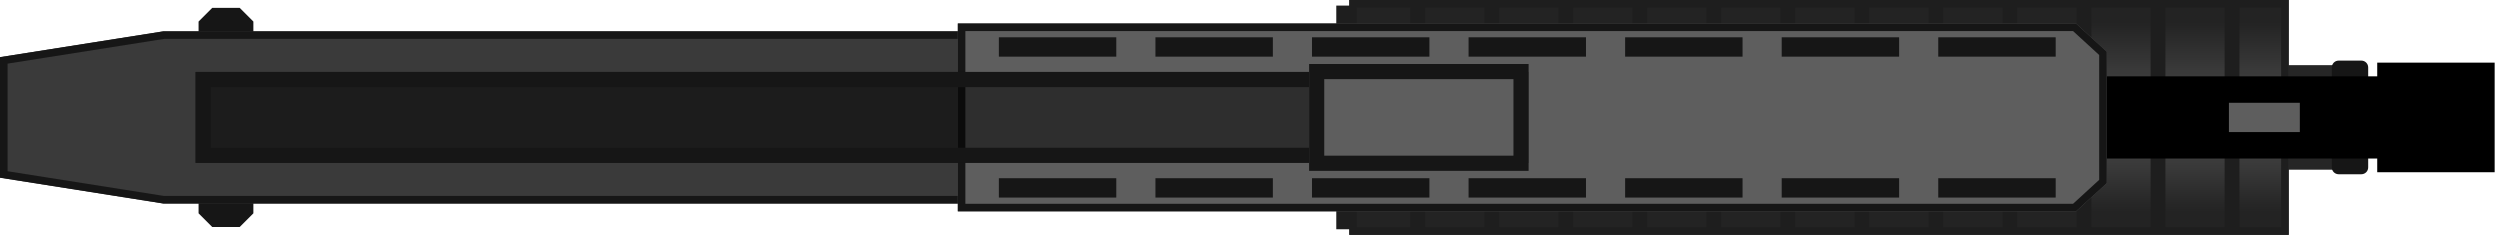
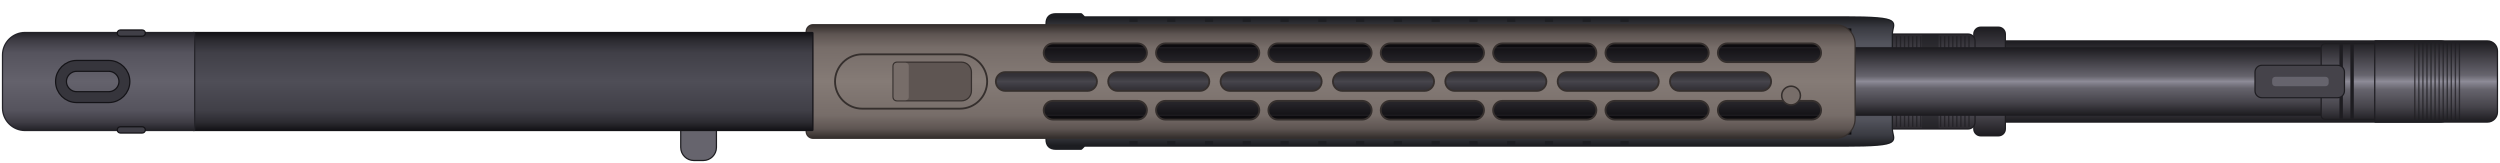
- <svg xmlns="http://www.w3.org/2000/svg" width="1100" height="103.333" viewBox="-550 -51.667 1100 103.333" fill-rule="evenodd" stroke-miterlimit="1.5" clip-rule="evenodd">
+ <svg xmlns="http://www.w3.org/2000/svg" width="800.63" height="52.2" viewBox="-400.31 -26.1 800.63 52.2" fill-rule="evenodd" stroke-linejoin="round" clip-rule="evenodd">
  <defs>
-     <linearGradient id="spas-12-pump-shading" gradientUnits="userSpaceOnUse" x1="183.96" y1="41.45" x2="183.96" y2="-41.85">
-       <stop offset="0" stop-color="#232323" />
-       <stop offset="0.26" stop-color="#3b3b3b" />
-       <stop offset="0.5" stop-color="#434343" />
-       <stop offset="0.74" stop-color="#3a3a3a" />
-       <stop offset="1" stop-color="#232323" />
+     <linearGradient id="spas-12-top-hump" gradientUnits="userSpaceOnUse" x1="0" y1="-15.5" x2="0" y2="15.5">
+       <stop offset="0" stop-color="#242329" />
+       <stop offset="0.08" stop-color="#3f3d45" />
+       <stop offset="0.2" stop-color="#55535d" />
+       <stop offset="0.5" stop-color="#64626c" />
+       <stop offset="0.8" stop-color="#55535d" />
+       <stop offset="0.92" stop-color="#3f3d45" />
+       <stop offset="1" stop-color="#242329" />
+     </linearGradient>
+     <linearGradient id="spas-12-top-receiver" gradientUnits="userSpaceOnUse" x1="0" y1="-15.5" x2="0" y2="15.5">
+       <stop offset="0" stop-color="#141317" />
+       <stop offset="0.08" stop-color="#2c2b31" />
+       <stop offset="0.2" stop-color="#403f47" />
+       <stop offset="0.5" stop-color="#4f4e57" />
+       <stop offset="0.8" stop-color="#403f47" />
+       <stop offset="0.92" stop-color="#2c2b31" />
+       <stop offset="1" stop-color="#141317" />
+     </linearGradient>
+     <linearGradient id="spas-12-top-shield" gradientUnits="userSpaceOnUse" x1="0" y1="-18" x2="0" y2="18">
+       <stop offset="0" stop-color="#352f2d" />
+       <stop offset="0.08" stop-color="#5e5552" />
+       <stop offset="0.2" stop-color="#776d69" />
+       <stop offset="0.5" stop-color="#857b76" />
+       <stop offset="0.8" stop-color="#776d69" />
+       <stop offset="0.92" stop-color="#5e5552" />
+       <stop offset="1" stop-color="#352f2d" />
+     </linearGradient>
+     <linearGradient id="spas-12-top-pump" gradientUnits="userSpaceOnUse" x1="0" y1="-20.5" x2="0" y2="20.5">
+       <stop offset="0" stop-color="#1c1d21" />
+       <stop offset="0.08" stop-color="#3a3b42" />
+       <stop offset="0.2" stop-color="#52535c" />
+       <stop offset="0.5" stop-color="#60616b" />
+       <stop offset="0.8" stop-color="#52535c" />
+       <stop offset="0.92" stop-color="#3a3b42" />
+       <stop offset="1" stop-color="#1c1d21" />
+     </linearGradient>
+     <linearGradient id="spas-12-top-barrel" gradientUnits="userSpaceOnUse" x1="0" y1="-10.6" x2="0" y2="10.6">
+       <stop offset="0" stop-color="#1e1d21" />
+       <stop offset="0.22" stop-color="#45434a" />
+       <stop offset="0.42" stop-color="#66646d" />
+       <stop offset="0.5" stop-color="#8d8b97" />
+       <stop offset="0.6" stop-color="#66646d" />
+       <stop offset="0.82" stop-color="#45434a" />
+       <stop offset="1" stop-color="#1e1d21" />
+     </linearGradient>
+     <linearGradient id="spas-12-top-collar" gradientUnits="userSpaceOnUse" x1="0" y1="-12.8" x2="0" y2="12.8">
+       <stop offset="0" stop-color="#1e1d21" />
+       <stop offset="0.22" stop-color="#45434a" />
+       <stop offset="0.42" stop-color="#66646d" />
+       <stop offset="0.5" stop-color="#8d8b97" />
+       <stop offset="0.6" stop-color="#66646d" />
+       <stop offset="0.82" stop-color="#45434a" />
+       <stop offset="1" stop-color="#1e1d21" />
+     </linearGradient>
+     <linearGradient id="spas-12-top-tube" gradientUnits="userSpaceOnUse" x1="0" y1="-12.8" x2="0" y2="12.8">
+       <stop offset="0" stop-color="#1e1d21" />
+       <stop offset="0.22" stop-color="#45434a" />
+       <stop offset="0.42" stop-color="#66646d" />
+       <stop offset="0.5" stop-color="#8d8b97" />
+       <stop offset="0.6" stop-color="#66646d" />
+       <stop offset="0.82" stop-color="#45434a" />
+       <stop offset="1" stop-color="#1e1d21" />
+     </linearGradient>
+     <linearGradient id="spas-12-top-nut" gradientUnits="userSpaceOnUse" x1="0" y1="-17.2" x2="0" y2="17.2">
+       <stop offset="0" stop-color="#1e1d21" />
+       <stop offset="0.22" stop-color="#45434a" />
+       <stop offset="0.42" stop-color="#66646d" />
+       <stop offset="0.5" stop-color="#8d8b97" />
+       <stop offset="0.6" stop-color="#66646d" />
+       <stop offset="0.82" stop-color="#45434a" />
+       <stop offset="1" stop-color="#1e1d21" />
    </linearGradient>
  </defs>
  <g id="magazine-tube">
-     <rect x="-40" y="-23" width="520" height="46" fill="#262626" />
-     <rect x="-40" y="-17" width="520" height="6" fill="#383838" />
-     <rect id="magazine-cap" x="476" y="-25" width="16" height="50" rx="3" fill="#161616" />
+     <path d="M-143.26,-12.8 L381.07,-12.8 C383.82,-12.8 386.07,-10.55 386.07,-7.8 L386.07,7.8 C386.07,10.55 383.82,12.8 381.07,12.8 L-143.26,12.8 L-143.26,-12.8 Z" stroke="#1e1d21" stroke-width="0.8" fill="none" />
+     <path d="M-143.26,-12.8 L381.07,-12.8 C383.82,-12.8 386.07,-10.55 386.07,-7.8 L386.07,7.8 C386.07,10.55 383.82,12.8 381.07,12.8 L-143.26,12.8 L-143.26,-12.8 Z" fill="url(#spas-12-top-tube)" />
+     <path d="M234,-17.2 L239.71,-17.2 C240.81,-17.2 241.71,-16.3 241.71,-15.2 L241.71,15.2 C241.71,16.3 240.81,17.2 239.71,17.2 L234,17.2 C232.9,17.2 232,16.3 232,15.2 L232,-15.2 C232,-16.3 232.9,-17.2 234,-17.2 Z" stroke="#1e1d21" stroke-width="0.8" fill="none" />
+     <path d="M234,-17.2 L239.71,-17.2 C240.81,-17.2 241.71,-16.3 241.71,-15.2 L241.71,15.2 C241.71,16.3 240.81,17.2 239.71,17.2 L234,17.2 C232.9,17.2 232,16.3 232,15.2 L232,-15.2 C232,-16.3 232.9,-17.2 234,-17.2 Z" fill="url(#spas-12-top-nut)" />
+     <path d="M200.88,-15 L230,-15 C231.1,-15 232,-14.1 232,-13 L232,13 C232,14.1 231.1,15 230,15 L200.88,15 C199.78,15 198.88,14.1 198.88,13 L198.88,-13 C198.88,-14.1 199.78,-15 200.88,-15 Z" stroke="#1e1d21" stroke-width="0.8" fill="none" />
+     <path id="magazine-cap" d="M200.88,-15 L230,-15 C231.1,-15 232,-14.1 232,-13 L232,13 C232,14.1 231.1,15 230,15 L200.88,15 C199.78,15 198.88,14.1 198.88,13 L198.88,-13 C198.88,-14.1 199.78,-15 200.88,-15 Z" fill="url(#spas-12-top-nut)" />
+     <path d="M200.53,-14.5 L200.53,14.5 M201.83,-14.5 L201.83,14.5 M203.13,-14.5 L203.13,14.5 M204.43,-14.5 L204.43,14.5 M205.73,-14.5 L205.73,14.5 M207.03,-14.5 L207.03,14.5 M208.33,-14.5 L208.33,14.5 M209.63,-14.5 L209.63,14.5 M210.93,-14.5 L210.93,14.5 M212.23,-14.5 L212.23,14.5 M213.53,-14.5 L213.53,14.5 M214.83,-14.5 L214.83,14.5 M221.17,-14.5 L221.17,14.5 M222.47,-14.5 L222.47,14.5 M223.77,-14.5 L223.77,14.5 M225.07,-14.5 L225.07,14.5 M226.37,-14.5 L226.37,14.5 M227.67,-14.5 L227.67,14.5 M228.97,-14.5 L228.97,14.5 M230.27,-14.5 L230.27,14.5" stroke="#1e1d21" stroke-width="0.45" fill="none" opacity="0.7" />
+     <path d="M215.22,-15 L220.52,-15 L220.52,15 L215.22,15 L215.22,-15 Z" fill="#1e1d21" opacity="0.55" />
  </g>
  <g id="pump">
-     <rect x="43.7" y="-51.667" width="413.333" height="103.337" fill="url(#spas-12-pump-shading)" />
-     <path d="M457.033,-51.667 L43.7,-51.667 L43.7,51.667 L457.033,51.667 L457.033,-51.667 Z M453.697,-48.333 L453.697,48.333 C453.697,48.333 47.033,48.333 47.033,48.333 C47.033,48.333 47.033,-48.333 47.033,-48.333 L453.697,-48.333 Z" fill="#1e1e1e" />
-     <g id="pump-grooves" fill="#1e1e1e">
-       <rect x="37.963" y="-49.207" width="6.517" height="98.413" />
-       <rect x="70.533" y="-49.207" width="6.517" height="98.413" />
-       <rect x="103.107" y="-49.207" width="6.517" height="98.413" />
-       <rect x="135.68" y="-49.207" width="6.517" height="98.413" />
-       <rect x="168.253" y="-49.207" width="6.517" height="98.413" />
-       <rect x="200.827" y="-49.207" width="6.517" height="98.413" />
-       <rect x="233.4" y="-49.207" width="6.517" height="98.413" />
-       <rect x="265.97" y="-49.207" width="6.517" height="98.413" />
-       <rect x="298.543" y="-49.207" width="6.517" height="98.413" />
-       <rect x="331.117" y="-49.207" width="6.517" height="98.413" />
-       <rect x="363.69" y="-49.207" width="6.517" height="98.413" />
-       <rect x="396.263" y="-49.207" width="6.517" height="98.413" />
-       <rect x="428.837" y="-49.207" width="6.517" height="98.413" />
+     <path d="M-62.12,-21.5 L-54.08,-21.5 L-53.08,-20.5 L190.06,-20.5 C210.06,-20.5 205.51,-19 205.51,-15 L205.51,15 C205.51,19 210.06,20.5 190.06,20.5 L-53.08,20.5 L-54.08,21.5 L-62.12,21.5 C-64.12,21.5 -65.12,20.5 -65.12,18.5 L-65.12,-18.5 C-65.12,-20.5 -64.12,-21.5 -62.12,-21.5 Z" stroke="#1c1d21" stroke-width="0.8" fill="none" />
+     <path d="M-62.12,-21.5 L-54.08,-21.5 L-53.08,-20.5 L190.06,-20.5 C210.06,-20.5 205.51,-19 205.51,-15 L205.51,15 C205.51,19 210.06,20.5 190.06,20.5 L-53.08,20.5 L-54.08,21.5 L-62.12,21.5 C-64.12,21.5 -65.12,20.5 -65.12,18.5 L-65.12,-18.5 C-65.12,-20.5 -64.12,-21.5 -62.12,-21.5 Z" fill="url(#spas-12-top-pump)" />
+     <path id="pump-grooves" d="M-38.63,-20.5 L-35.98,-20.5 L-35.98,-19.1 L-38.63,-19.1 L-38.63,-20.5 Z M-38.63,19.1 L-35.98,19.1 L-35.98,20.5 L-38.63,20.5 L-38.63,19.1 Z M-26.53,-20.5 L-23.88,-20.5 L-23.88,-19.1 L-26.53,-19.1 L-26.53,-20.5 Z M-26.53,19.1 L-23.88,19.1 L-23.88,20.5 L-26.53,20.5 L-26.53,19.1 Z M-14.44,-20.5 L-11.79,-20.5 L-11.79,-19.1 L-14.44,-19.1 L-14.44,-20.5 Z M-14.44,19.1 L-11.79,19.1 L-11.79,20.5 L-14.44,20.5 L-14.44,19.1 Z M-2.34,-20.5 L0.31,-20.5 L0.31,-19.1 L-2.34,-19.1 L-2.34,-20.5 Z M-2.34,19.1 L0.31,19.1 L0.31,20.5 L-2.34,20.5 L-2.34,19.1 Z M9.76,-20.5 L12.41,-20.5 L12.41,-19.1 L9.76,-19.1 L9.76,-20.5 Z M9.76,19.1 L12.41,19.1 L12.41,20.5 L9.76,20.5 L9.76,19.1 Z M21.85,-20.5 L24.5,-20.5 L24.5,-19.1 L21.85,-19.1 L21.85,-20.5 Z M21.85,19.1 L24.5,19.1 L24.5,20.5 L21.85,20.5 L21.85,19.1 Z M33.95,-20.5 L36.6,-20.5 L36.6,-19.1 L33.95,-19.1 L33.95,-20.5 Z M33.95,19.1 L36.6,19.1 L36.6,20.5 L33.95,20.5 L33.95,19.1 Z M46.05,-20.5 L48.69,-20.5 L48.69,-19.1 L46.05,-19.1 L46.05,-20.5 Z M46.05,19.1 L48.69,19.1 L48.69,20.5 L46.05,20.5 L46.05,19.1 Z M58.14,-20.5 L60.79,-20.5 L60.79,-19.1 L58.14,-19.1 L58.14,-20.5 Z M58.14,19.1 L60.79,19.1 L60.79,20.5 L58.14,20.5 L58.14,19.1 Z M70.24,-20.5 L72.89,-20.5 L72.89,-19.1 L70.24,-19.1 L70.24,-20.5 Z M70.24,19.1 L72.89,19.1 L72.89,20.5 L70.24,20.5 L70.24,19.1 Z M82.34,-20.5 L84.98,-20.5 L84.98,-19.1 L82.34,-19.1 L82.34,-20.5 Z M82.34,19.1 L84.98,19.1 L84.98,20.5 L82.34,20.5 L82.34,19.1 Z M94.43,-20.5 L97.08,-20.5 L97.08,-19.1 L94.43,-19.1 L94.43,-20.5 Z M94.43,19.1 L97.08,19.1 L97.08,20.5 L94.43,20.5 L94.43,19.1 Z M106.53,-20.5 L109.18,-20.5 L109.18,-19.1 L106.53,-19.1 L106.53,-20.5 Z M106.53,19.1 L109.18,19.1 L109.18,20.5 L106.53,20.5 L106.53,19.1 Z M118.62,-20.5 L121.27,-20.5 L121.27,-19.1 L118.62,-19.1 L118.62,-20.5 Z M118.62,19.1 L121.27,19.1 L121.27,20.5 L118.62,20.5 L118.62,19.1 Z" fill="#1c1d21" opacity="0.9" />
+   </g>
+   <path id="shield-inside" d="M-140.93,-17 L192.59,-17 L192.59,17 L-140.93,17 L-140.93,-17 Z" fill="#0c0b0e" />
+   <g id="barrel">
+     <path d="M-143.26,-10.6 L344.25,-10.6 L344.25,10.6 L-143.26,10.6 L-143.26,-10.6 Z" stroke="#1e1d21" stroke-width="0.8" fill="none" />
+     <path d="M-143.26,-10.6 L344.25,-10.6 L344.25,10.6 L-143.26,10.6 L-143.26,-10.6 Z" fill="url(#spas-12-top-barrel)" />
+     <path d="M-143.26,-10.6 L193.59,-10.6 L193.59,10.6 L-143.26,10.6 L-143.26,-10.6 Z" fill="#0c0b0e" opacity="0.55" />
+     <path d="M344.25,-11.92 L360.91,-11.92 L360.91,11.92 L344.25,11.92 C343.7,11.92 343.25,11.47 343.25,10.92 L343.25,-10.92 C343.25,-11.47 343.7,-11.92 344.25,-11.92 Z" stroke="#1e1d21" stroke-width="0.8" fill="none" />
+     <path d="M344.25,-11.92 L360.91,-11.92 L360.91,11.92 L344.25,11.92 C343.7,11.92 343.25,11.47 343.25,10.92 L343.25,-10.92 C343.25,-11.47 343.7,-11.92 344.25,-11.92 Z" fill="url(#spas-12-top-collar)" />
+     <path d="M349.45,-11.92 L349.45,11.92 M352.95,-11.92 L352.95,11.92" stroke="#1e1d21" stroke-width="1.1" fill="none" />
+     <path d="M360.41,-12.8 L396.31,-12.8 C397.96,-12.8 399.31,-11.45 399.31,-9.8 L399.31,9.8 C399.31,11.45 397.96,12.8 396.31,12.8 L360.41,12.8 L360.41,-12.8 Z" stroke="#1e1d21" stroke-width="0.8" fill="none" />
+     <path id="muzzle" d="M360.41,-12.8 L396.31,-12.8 C397.96,-12.8 399.31,-11.45 399.31,-9.8 L399.31,9.8 C399.31,11.45 397.96,12.8 396.31,12.8 L360.41,12.8 L360.41,-12.8 Z" fill="url(#spas-12-top-collar)" />
+     <path d="M373.03,-12.3 L373.03,12.3 M374.33,-12.3 L374.33,12.3 M375.63,-12.3 L375.63,12.3 M376.93,-12.3 L376.93,12.3 M378.23,-12.3 L378.23,12.3 M379.53,-12.3 L379.53,12.3 M380.83,-12.3 L380.83,12.3 M382.13,-12.3 L382.13,12.3 M383.43,-12.3 L383.43,12.3 M384.73,-12.3 L384.73,12.3 M386.03,-12.3 L386.03,12.3 M387.33,-12.3 L387.33,12.3" stroke="#1e1d21" stroke-width="0.45" fill="none" opacity="0.7" />
+     <g id="front-sight">
+       <path d="M324.06,-5 L348.31,-5 C349.41,-5 350.31,-4.1 350.31,-3 L350.31,3 C350.31,4.1 349.41,5 348.31,5 L324.06,5 C322.96,5 322.06,4.1 322.06,3 L322.06,-3 C322.06,-4.1 322.96,-5 324.06,-5 Z" stroke="#1e1d21" stroke-width="0.8" fill="none" />
+       <path d="M324.06,-5 L348.31,-5 C349.41,-5 350.31,-4.1 350.31,-3 L350.31,3 C350.31,4.1 349.41,5 348.31,5 L324.06,5 C322.96,5 322.06,4.1 322.06,3 L322.06,-3 C322.06,-4.1 322.96,-5 324.06,-5 Z" fill="#45434a" />
+       <path d="M328.35,-1.5 L344.45,-1.5 C345,-1.5 345.45,-1.05 345.45,-0.5 L345.45,0.5 C345.45,1.05 345,1.5 344.45,1.5 L328.35,1.5 C327.8,1.5 327.35,1.05 327.35,0.5 L327.35,-0.5 C327.35,-1.05 327.8,-1.5 328.35,-1.5 Z" fill="#66646d" />
    </g>
  </g>
-   <path id="sling-mount" d="M-438.517,-42.19 L-444.543,-48.22 L-456.6,-48.22 L-462.627,-42.19 L-462.627,42.197 L-456.6,48.223 L-444.543,48.223 L-438.517,42.197 L-438.517,-42.19 Z" fill="#161616" />
-   <g id="barrel">
-     <rect x="-48.87" y="-18.08" width="590.163" height="36.167" />
-     <rect id="muzzle" x="495.98" y="-24.107" width="51.667" height="48.22" />
-   </g>
-   <g id="stock">
-     <path d="M-478.057,-37.89 L-116.793,-37.89 L-116.793,37.89 L-478.057,37.89 L-549.99,26.523 L-549.99,-26.52 L-478.057,-37.89 Z" fill="#3a3a3a" />
-     <path d="M-478.057,-37.89 L-116.793,-37.89 L-116.793,37.89 L-478.057,37.89 L-549.99,26.523 L-549.99,-26.52 L-478.057,-37.89 Z M-477.793,-34.553 L-120.123,-34.553 C-120.123,-34.553 -120.123,34.557 -120.123,34.557 C-120.123,34.557 -477.793,34.557 -477.793,34.557 C-477.793,34.557 -546.66,23.677 -546.66,23.677 C-546.66,23.677 -546.66,-23.673 -546.66,-23.673 L-477.793,-34.553 Z" fill="#161616" />
+   <g id="heat-shield">
+     <path d="M-139.93,-18 L187.59,-18 C190.89,-18 193.59,-15.3 193.59,-12 L193.59,12 C193.59,15.3 190.89,18 187.59,18 L-139.93,18 C-141.03,18 -141.93,17.1 -141.93,16 L-141.93,-16 C-141.93,-17.1 -141.03,-18 -139.93,-18 Z" stroke="#352f2d" stroke-width="0.8" fill="none" />
+     <path d="M-139.93,-18 L187.59,-18 C190.89,-18 193.59,-15.3 193.59,-12 L193.59,12 C193.59,15.3 190.89,18 187.59,18 L-139.93,18 C-141.03,18 -141.93,17.1 -141.93,16 L-141.93,-16 C-141.93,-17.1 -141.03,-18 -139.93,-18 Z M-78.38,-3 L-52.02,-3 C-50.37,-3 -49.02,-1.65 -49.02,0 L-49.02,0 C-49.02,1.65 -50.37,3 -52.02,3 L-78.38,3 C-80.03,3 -81.38,1.65 -81.38,0 L-81.38,0 C-81.38,-1.65 -80.03,-3 -78.38,-3 Z M-42.4,-3 L-16.03,-3 C-14.38,-3 -13.03,-1.65 -13.03,0 L-13.03,0 C-13.03,1.65 -14.38,3 -16.03,3 L-42.4,3 C-44.05,3 -45.4,1.65 -45.4,0 L-45.4,0 C-45.4,-1.65 -44.05,-3 -42.4,-3 Z M-6.41,-3 L19.95,-3 C21.6,-3 22.95,-1.65 22.95,0 L22.95,0 C22.95,1.65 21.6,3 19.95,3 L-6.41,3 C-8.06,3 -9.41,1.65 -9.41,0 L-9.41,0 C-9.41,-1.65 -8.06,-3 -6.41,-3 Z M29.57,-3 L55.94,-3 C57.59,-3 58.94,-1.65 58.94,0 L58.94,0 C58.94,1.65 57.59,3 55.94,3 L29.57,3 C27.92,3 26.57,1.65 26.57,0 L26.57,0 C26.57,-1.65 27.92,-3 29.57,-3 Z M65.56,-3 L91.92,-3 C93.57,-3 94.92,-1.65 94.92,0 L94.92,0 C94.92,1.65 93.57,3 91.92,3 L65.56,3 C63.91,3 62.56,1.65 62.56,0 L62.56,0 C62.56,-1.65 63.91,-3 65.56,-3 Z M101.54,-3 L127.9,-3 C129.55,-3 130.9,-1.65 130.9,0 L130.9,0 C130.9,1.65 129.55,3 127.9,3 L101.54,3 C99.89,3 98.54,1.65 98.54,0 L98.54,0 C98.54,-1.65 99.89,-3 101.54,-3 Z M137.52,-3 L163.89,-3 C165.54,-3 166.89,-1.65 166.89,0 L166.89,0 C166.89,1.65 165.54,3 163.89,3 L137.52,3 C135.87,3 134.52,1.65 134.52,0 L134.52,0 C134.52,-1.65 135.87,-3 137.52,-3 Z M-63.07,-12.2 L-36.01,-12.2 C-34.36,-12.2 -33.01,-10.85 -33.01,-9.2 L-33.01,-9.2 C-33.01,-7.55 -34.36,-6.2 -36.01,-6.2 L-63.07,-6.2 C-64.72,-6.2 -66.07,-7.55 -66.07,-9.2 L-66.07,-9.2 C-66.07,-10.85 -64.72,-12.2 -63.07,-12.2 Z M-63.07,6.2 L-36.01,6.2 C-34.36,6.2 -33.01,7.55 -33.01,9.2 L-33.01,9.2 C-33.01,10.85 -34.36,12.2 -36.01,12.2 L-63.07,12.2 C-64.72,12.2 -66.07,10.85 -66.07,9.2 L-66.07,9.2 C-66.07,7.55 -64.72,6.2 -63.07,6.2 Z M-27.08,-12.2 L-0.02,-12.2 C1.63,-12.2 2.98,-10.85 2.98,-9.2 L2.98,-9.2 C2.98,-7.55 1.63,-6.2 -0.02,-6.2 L-27.08,-6.2 C-28.73,-6.2 -30.08,-7.55 -30.08,-9.2 L-30.08,-9.2 C-30.08,-10.85 -28.73,-12.2 -27.08,-12.2 Z M-27.08,6.2 L-0.02,6.2 C1.63,6.2 2.98,7.55 2.98,9.2 L2.98,9.2 C2.98,10.85 1.63,12.2 -0.02,12.2 L-27.08,12.2 C-28.73,12.2 -30.08,10.85 -30.08,9.2 L-30.08,9.2 C-30.08,7.55 -28.73,6.2 -27.08,6.2 Z M8.9,-12.2 L35.96,-12.2 C37.61,-12.2 38.96,-10.85 38.96,-9.2 L38.96,-9.2 C38.96,-7.55 37.61,-6.2 35.96,-6.2 L8.9,-6.2 C7.25,-6.2 5.9,-7.55 5.9,-9.2 L5.9,-9.2 C5.9,-10.85 7.25,-12.2 8.9,-12.2 Z M8.9,6.2 L35.96,6.2 C37.61,6.2 38.96,7.55 38.96,9.2 L38.96,9.2 C38.96,10.85 37.61,12.2 35.96,12.2 L8.9,12.2 C7.25,12.2 5.9,10.85 5.9,9.2 L5.9,9.2 C5.9,7.55 7.25,6.2 8.9,6.2 Z M44.88,-12.2 L71.94,-12.2 C73.59,-12.2 74.94,-10.85 74.94,-9.2 L74.94,-9.2 C74.94,-7.55 73.59,-6.2 71.94,-6.2 L44.88,-6.2 C43.23,-6.2 41.88,-7.55 41.88,-9.2 L41.88,-9.2 C41.88,-10.85 43.23,-12.2 44.88,-12.2 Z M44.88,6.2 L71.94,6.2 C73.59,6.2 74.94,7.55 74.94,9.2 L74.94,9.2 C74.94,10.85 73.59,12.2 71.94,12.2 L44.88,12.2 C43.23,12.2 41.88,10.85 41.88,9.2 L41.88,9.2 C41.88,7.55 43.23,6.2 44.88,6.2 Z M80.87,-12.2 L107.93,-12.2 C109.58,-12.2 110.93,-10.85 110.93,-9.2 L110.93,-9.2 C110.93,-7.55 109.58,-6.2 107.93,-6.2 L80.87,-6.2 C79.22,-6.2 77.87,-7.55 77.87,-9.2 L77.87,-9.2 C77.87,-10.85 79.22,-12.2 80.87,-12.2 Z M80.87,6.2 L107.93,6.2 C109.58,6.2 110.93,7.55 110.93,9.2 L110.93,9.2 C110.93,10.85 109.58,12.2 107.93,12.2 L80.87,12.2 C79.22,12.2 77.87,10.85 77.87,9.2 L77.87,9.2 C77.87,7.55 79.22,6.2 80.87,6.2 Z M116.85,-12.2 L143.91,-12.2 C145.56,-12.2 146.91,-10.85 146.91,-9.2 L146.91,-9.2 C146.91,-7.55 145.56,-6.2 143.91,-6.2 L116.85,-6.2 C115.2,-6.2 113.85,-7.55 113.85,-9.2 L113.85,-9.2 C113.85,-10.85 115.2,-12.2 116.85,-12.2 Z M116.85,6.2 L143.91,6.2 C145.56,6.2 146.91,7.55 146.91,9.2 L146.91,9.2 C146.91,10.85 145.56,12.2 143.91,12.2 L116.85,12.2 C115.2,12.2 113.85,10.85 113.85,9.2 L113.85,9.2 C113.85,7.55 115.2,6.2 116.85,6.2 Z M152.84,-12.2 L179.9,-12.2 C181.55,-12.2 182.9,-10.85 182.9,-9.2 L182.9,-9.2 C182.9,-7.55 181.55,-6.2 179.9,-6.2 L152.84,-6.2 C151.19,-6.2 149.84,-7.55 149.84,-9.2 L149.84,-9.2 C149.84,-10.85 151.19,-12.2 152.84,-12.2 Z M152.84,6.2 L179.9,6.2 C181.55,6.2 182.9,7.55 182.9,9.2 L182.9,9.2 C182.9,10.85 181.55,12.2 179.9,12.2 L152.84,12.2 C151.19,12.2 149.84,10.85 149.84,9.2 L149.84,9.2 C149.84,7.55 151.19,6.2 152.84,6.2 Z" fill="url(#spas-12-top-shield)" />
+     <path id="vents" d="M-78.38,-3 L-52.02,-3 C-50.37,-3 -49.02,-1.65 -49.02,0 L-49.02,0 C-49.02,1.65 -50.37,3 -52.02,3 L-78.38,3 C-80.03,3 -81.38,1.65 -81.38,0 L-81.38,0 C-81.38,-1.65 -80.03,-3 -78.38,-3 Z M-42.4,-3 L-16.03,-3 C-14.38,-3 -13.03,-1.65 -13.03,0 L-13.03,0 C-13.03,1.65 -14.38,3 -16.03,3 L-42.4,3 C-44.05,3 -45.4,1.65 -45.4,0 L-45.4,0 C-45.4,-1.65 -44.05,-3 -42.4,-3 Z M-6.41,-3 L19.95,-3 C21.6,-3 22.95,-1.65 22.95,0 L22.95,0 C22.95,1.65 21.6,3 19.95,3 L-6.41,3 C-8.06,3 -9.41,1.65 -9.41,0 L-9.41,0 C-9.41,-1.65 -8.06,-3 -6.41,-3 Z M29.57,-3 L55.94,-3 C57.59,-3 58.94,-1.65 58.94,0 L58.94,0 C58.94,1.65 57.59,3 55.94,3 L29.57,3 C27.92,3 26.57,1.65 26.57,0 L26.57,0 C26.57,-1.65 27.92,-3 29.57,-3 Z M65.56,-3 L91.92,-3 C93.57,-3 94.92,-1.65 94.92,0 L94.92,0 C94.92,1.65 93.57,3 91.92,3 L65.56,3 C63.91,3 62.56,1.65 62.56,0 L62.56,0 C62.56,-1.65 63.91,-3 65.56,-3 Z M101.54,-3 L127.9,-3 C129.55,-3 130.9,-1.65 130.9,0 L130.9,0 C130.9,1.65 129.55,3 127.9,3 L101.54,3 C99.89,3 98.54,1.65 98.54,0 L98.54,0 C98.54,-1.65 99.89,-3 101.54,-3 Z M137.52,-3 L163.89,-3 C165.54,-3 166.89,-1.65 166.89,0 L166.89,0 C166.89,1.65 165.54,3 163.89,3 L137.52,3 C135.87,3 134.52,1.65 134.52,0 L134.52,0 C134.52,-1.65 135.87,-3 137.52,-3 Z M-63.07,-12.2 L-36.01,-12.2 C-34.36,-12.2 -33.01,-10.85 -33.01,-9.2 L-33.01,-9.2 C-33.01,-7.55 -34.36,-6.2 -36.01,-6.2 L-63.07,-6.2 C-64.72,-6.2 -66.07,-7.55 -66.07,-9.2 L-66.07,-9.2 C-66.07,-10.85 -64.72,-12.2 -63.07,-12.2 Z M-63.07,6.2 L-36.01,6.2 C-34.36,6.2 -33.01,7.55 -33.01,9.2 L-33.01,9.2 C-33.01,10.85 -34.36,12.2 -36.01,12.2 L-63.07,12.2 C-64.72,12.2 -66.07,10.85 -66.07,9.2 L-66.07,9.2 C-66.07,7.55 -64.72,6.2 -63.07,6.2 Z M-27.08,-12.2 L-0.02,-12.2 C1.63,-12.2 2.98,-10.85 2.98,-9.2 L2.98,-9.2 C2.98,-7.55 1.63,-6.2 -0.02,-6.2 L-27.08,-6.2 C-28.73,-6.2 -30.08,-7.55 -30.08,-9.2 L-30.08,-9.2 C-30.08,-10.85 -28.73,-12.2 -27.08,-12.2 Z M-27.08,6.2 L-0.02,6.2 C1.63,6.2 2.98,7.55 2.98,9.2 L2.98,9.2 C2.98,10.85 1.63,12.2 -0.02,12.2 L-27.08,12.2 C-28.73,12.2 -30.08,10.85 -30.08,9.2 L-30.08,9.2 C-30.08,7.55 -28.73,6.2 -27.08,6.2 Z M8.9,-12.2 L35.96,-12.2 C37.61,-12.2 38.96,-10.85 38.96,-9.2 L38.96,-9.2 C38.96,-7.55 37.61,-6.2 35.96,-6.2 L8.9,-6.2 C7.25,-6.2 5.9,-7.55 5.9,-9.2 L5.9,-9.2 C5.9,-10.85 7.25,-12.2 8.9,-12.2 Z M8.9,6.2 L35.96,6.2 C37.61,6.2 38.96,7.55 38.96,9.2 L38.96,9.2 C38.96,10.85 37.61,12.2 35.96,12.2 L8.9,12.2 C7.25,12.2 5.9,10.85 5.9,9.2 L5.9,9.2 C5.9,7.55 7.25,6.2 8.9,6.2 Z M44.88,-12.2 L71.94,-12.2 C73.59,-12.2 74.94,-10.85 74.94,-9.2 L74.94,-9.2 C74.94,-7.55 73.59,-6.2 71.94,-6.2 L44.88,-6.2 C43.23,-6.2 41.88,-7.55 41.88,-9.2 L41.88,-9.2 C41.88,-10.85 43.23,-12.2 44.88,-12.2 Z M44.88,6.2 L71.94,6.2 C73.59,6.2 74.94,7.55 74.94,9.2 L74.94,9.2 C74.94,10.85 73.59,12.2 71.94,12.2 L44.88,12.2 C43.23,12.2 41.88,10.85 41.88,9.2 L41.88,9.2 C41.88,7.55 43.23,6.2 44.88,6.2 Z M80.87,-12.2 L107.93,-12.2 C109.58,-12.2 110.93,-10.85 110.93,-9.2 L110.93,-9.2 C110.93,-7.55 109.58,-6.2 107.93,-6.2 L80.87,-6.2 C79.22,-6.2 77.87,-7.55 77.87,-9.2 L77.87,-9.2 C77.87,-10.85 79.22,-12.2 80.87,-12.2 Z M80.87,6.2 L107.93,6.2 C109.58,6.2 110.93,7.55 110.93,9.2 L110.93,9.2 C110.93,10.85 109.58,12.2 107.93,12.2 L80.87,12.2 C79.22,12.2 77.87,10.85 77.87,9.2 L77.87,9.2 C77.87,7.55 79.22,6.2 80.87,6.2 Z M116.85,-12.2 L143.91,-12.2 C145.56,-12.2 146.91,-10.85 146.91,-9.2 L146.91,-9.2 C146.91,-7.55 145.56,-6.2 143.91,-6.2 L116.85,-6.2 C115.2,-6.2 113.85,-7.55 113.85,-9.2 L113.85,-9.2 C113.85,-10.85 115.2,-12.2 116.85,-12.2 Z M116.85,6.2 L143.91,6.2 C145.56,6.2 146.91,7.55 146.91,9.2 L146.91,9.2 C146.91,10.85 145.56,12.2 143.91,12.2 L116.85,12.2 C115.2,12.2 113.85,10.85 113.85,9.2 L113.85,9.2 C113.85,7.55 115.2,6.2 116.85,6.2 Z M152.84,-12.2 L179.9,-12.2 C181.55,-12.2 182.9,-10.85 182.9,-9.2 L182.9,-9.2 C182.9,-7.55 181.55,-6.2 179.9,-6.2 L152.84,-6.2 C151.19,-6.2 149.84,-7.55 149.84,-9.2 L149.84,-9.2 C149.84,-10.85 151.19,-12.2 152.84,-12.2 Z M152.84,6.2 L179.9,6.2 C181.55,6.2 182.9,7.55 182.9,9.2 L182.9,9.2 C182.9,10.85 181.55,12.2 179.9,12.2 L152.84,12.2 C151.19,12.2 149.84,10.85 149.84,9.2 L149.84,9.2 C149.84,7.55 151.19,6.2 152.84,6.2 Z" fill="none" stroke="#352f2d" stroke-width="0.6" />
+     <path d="M-124.19,-8.7 L-92.87,-8.7 C-88.08,-8.7 -84.17,-4.78 -84.17,0 L-84.17,0 C-84.17,4.78 -88.08,8.7 -92.87,8.7 L-124.19,8.7 C-128.97,8.7 -132.89,4.78 -132.89,0 L-132.89,0 C-132.89,-4.78 -128.97,-8.7 -124.19,-8.7 Z" fill="none" stroke="#352f2d" stroke-width="0.6" />
+     <circle cx="173.28" cy="4.5" r="3" fill="#776d69" stroke="#352f2d" stroke-width="0.5" />
+     <g id="rear-sight">
+       <path d="M-113.12,-6 L-92.4,-6 C-90.75,-6 -89.4,-4.65 -89.4,-3 L-89.4,3 C-89.4,4.65 -90.75,6 -92.4,6 L-113.12,6 C-113.67,6 -114.12,5.55 -114.12,5 L-114.12,-5 C-114.12,-5.55 -113.67,-6 -113.12,-6 Z" stroke="#352f2d" stroke-width="0.8" fill="none" />
+       <path d="M-113.12,-6 L-92.4,-6 C-90.75,-6 -89.4,-4.65 -89.4,-3 L-89.4,3 C-89.4,4.65 -90.75,6 -92.4,6 L-113.12,6 C-113.67,6 -114.12,5.55 -114.12,5 L-114.12,-5 C-114.12,-5.55 -113.67,-6 -113.12,-6 Z" fill="#5e5552" />
+       <path d="M-113.12,-6 L-110.27,-6 C-109.72,-6 -109.27,-5.55 -109.27,-5 L-109.27,5 C-109.27,5.55 -109.72,6 -110.27,6 L-113.12,6 C-113.67,6 -114.12,5.55 -114.12,5 L-114.12,-5 C-114.12,-5.55 -113.67,-6 -113.12,-6 Z" fill="#776d69" />
+     </g>
  </g>
  <g id="receiver">
-     <path d="M363.437,-41.333 L-128.563,-41.333 L-128.563,41.333 L363.437,41.333 L376.97,28.933 L376.97,-28.93 L363.437,-41.333 Z" fill="#5e5e5e" />
-     <path d="M363.437,-41.333 L-128.563,-41.333 L-128.563,41.333 L363.437,41.333 L376.97,28.933 L376.97,-28.93 L363.437,-41.333 Z M362.14,-38 L373.637,-27.467 C373.637,-27.467 373.637,27.467 373.637,27.467 C373.637,27.467 362.14,38 362.14,38 C362.14,38 -125.23,38 -125.23,38 C-125.23,38 -125.23,-38 -125.23,-38 L362.14,-38 Z" fill="#161616" />
-     <g id="vents" fill="none" stroke="#161616" stroke-width="8.523">
-       <path d="M-110.5,-30.997 L-58.833,-30.997" />
-       <path d="M-41.61,-30.997 L10.057,-30.997" />
-       <path d="M27.277,-30.997 L78.943,-30.997" />
-       <path d="M96.167,-30.997 L147.833,-30.997" />
-       <path d="M165.057,-30.997 L216.723,-30.997" />
-       <path d="M233.943,-30.997 L285.61,-30.997" />
-       <path d="M302.833,-30.997 L354.5,-30.997" />
-       <path d="M-110.5,31.003 L-58.833,31.003" />
-       <path d="M-41.61,31.003 L10.057,31.003" />
-       <path d="M27.277,31.003 L78.943,31.003" />
-       <path d="M96.167,31.003 L147.833,31.003" />
-       <path d="M165.057,31.003 L216.723,31.003" />
-       <path d="M233.943,31.003 L285.61,31.003" />
-       <path d="M302.833,31.003 L354.5,31.003" />
-     </g>
+     <path d="M-182.11,14.5 L-171.07,14.5 L-171.07,21.1 C-171.07,23.3 -172.87,25.1 -175.07,25.1 L-178.11,25.1 C-180.31,25.1 -182.11,23.3 -182.11,21.1 L-182.11,14.5 Z" stroke="#1e1d21" stroke-width="0.8" fill="none" />
+     <path id="operating-handle" d="M-182.11,14.5 L-171.07,14.5 L-171.07,21.1 C-171.07,23.3 -172.87,25.1 -175.07,25.1 L-178.11,25.1 C-180.31,25.1 -182.11,23.3 -182.11,21.1 L-182.11,14.5 Z" fill="#66646d" />
+     <path d="M-338.16,-15.5 L-140.17,-15.5 L-140.17,15.5 L-338.16,15.5 C-339.26,15.5 -340.16,14.6 -340.16,13.5 L-340.16,-13.5 C-340.16,-14.6 -339.26,-15.5 -338.16,-15.5 Z" stroke="#141317" stroke-width="0.8" fill="none" />
+     <path d="M-338.16,-15.5 L-140.17,-15.5 L-140.17,15.5 L-338.16,15.5 C-339.26,15.5 -340.16,14.6 -340.16,13.5 L-340.16,-13.5 C-340.16,-14.6 -339.26,-15.5 -338.16,-15.5 Z" fill="url(#spas-12-top-receiver)" />
  </g>
-   <g id="top-rail">
-     <rect x="-463.94" y="-20.007" width="586.523" height="40.017" fill-opacity="0.51" />
-     <path d="M122.583,-20.007 L-463.94,-20.007 L-463.94,20.007 L122.583,20.007 L122.583,-20.007 Z M115.917,-13.343 L115.917,13.34 C115.917,13.34 -457.273,13.34 -457.273,13.34 C-457.273,13.34 -457.273,-13.343 -457.273,-13.343 L115.917,-13.343 Z" fill="#161616" />
-   </g>
-   <g id="rear-sight">
-     <rect x="26.003" y="-23.503" width="96.58" height="47.013" fill="#5e5e5e" />
-     <path d="M122.587,-23.503 L26.003,-23.503 L26.003,23.507 L122.587,23.507 L122.587,-23.503 Z M115.92,-16.84 L115.92,16.84 C115.92,16.84 32.67,16.84 32.67,16.84 C32.67,16.84 32.67,-16.84 32.67,-16.84 L115.92,-16.84 Z" fill="#161616" />
-   </g>
-   <g id="front-sight">
-     <path d="M430.727,0 L461.923,0" fill="none" stroke="#5e5e5e" stroke-width="12.883" />
+   <g id="grip">
+     <path d="M-392.31,-15.5 L-338.16,-15.5 L-338.16,15.5 L-392.31,15.5 C-396.16,15.5 -399.31,12.35 -399.31,8.5 L-399.31,-8.5 C-399.31,-12.35 -396.16,-15.5 -392.31,-15.5 Z" stroke="#242329" stroke-width="0.8" fill="none" />
+     <path d="M-392.31,-15.5 L-338.16,-15.5 L-338.16,15.5 L-392.31,15.5 C-396.16,15.5 -399.31,12.35 -399.31,8.5 L-399.31,-8.5 C-399.31,-12.35 -396.16,-15.5 -392.31,-15.5 Z" fill="url(#spas-12-top-hump)" />
+     <path d="M-361.76,-16.5 L-354.76,-16.5 C-354.21,-16.5 -353.76,-16.05 -353.76,-15.5 L-353.76,-15.5 C-353.76,-14.95 -354.21,-14.5 -354.76,-14.5 L-361.76,-14.5 C-362.31,-14.5 -362.76,-14.95 -362.76,-15.5 L-362.76,-15.5 C-362.76,-16.05 -362.31,-16.5 -361.76,-16.5 Z M-361.76,14.5 L-354.76,14.5 C-354.21,14.5 -353.76,14.95 -353.76,15.5 L-353.76,15.5 C-353.76,16.05 -354.21,16.5 -354.76,16.5 L-361.76,16.5 C-362.31,16.5 -362.76,16.05 -362.76,15.5 L-362.76,15.5 C-362.76,14.95 -362.31,14.5 -361.76,14.5 Z" fill="#403f47" stroke="#141317" stroke-width="0.4" />
+     <path id="sling-loop" d="M-375.77,-5 L-365.47,-5 C-362.72,-5 -360.47,-2.75 -360.47,0 L-360.47,0 C-360.47,2.75 -362.72,5 -365.47,5 L-375.77,5 C-378.52,5 -380.77,2.75 -380.77,0 L-380.77,0 C-380.77,-2.75 -378.52,-5 -375.77,-5 Z" fill="none" stroke="#141317" stroke-width="3.89" />
+     <path d="M-375.77,-5 L-365.47,-5 C-362.72,-5 -360.47,-2.75 -360.47,0 L-360.47,0 C-360.47,2.75 -362.72,5 -365.47,5 L-375.77,5 C-378.52,5 -380.77,2.75 -380.77,0 L-380.77,0 C-380.77,-2.75 -378.52,-5 -375.77,-5 Z" fill="none" stroke="#36353c" stroke-width="3.09" />
  </g>
</svg>
